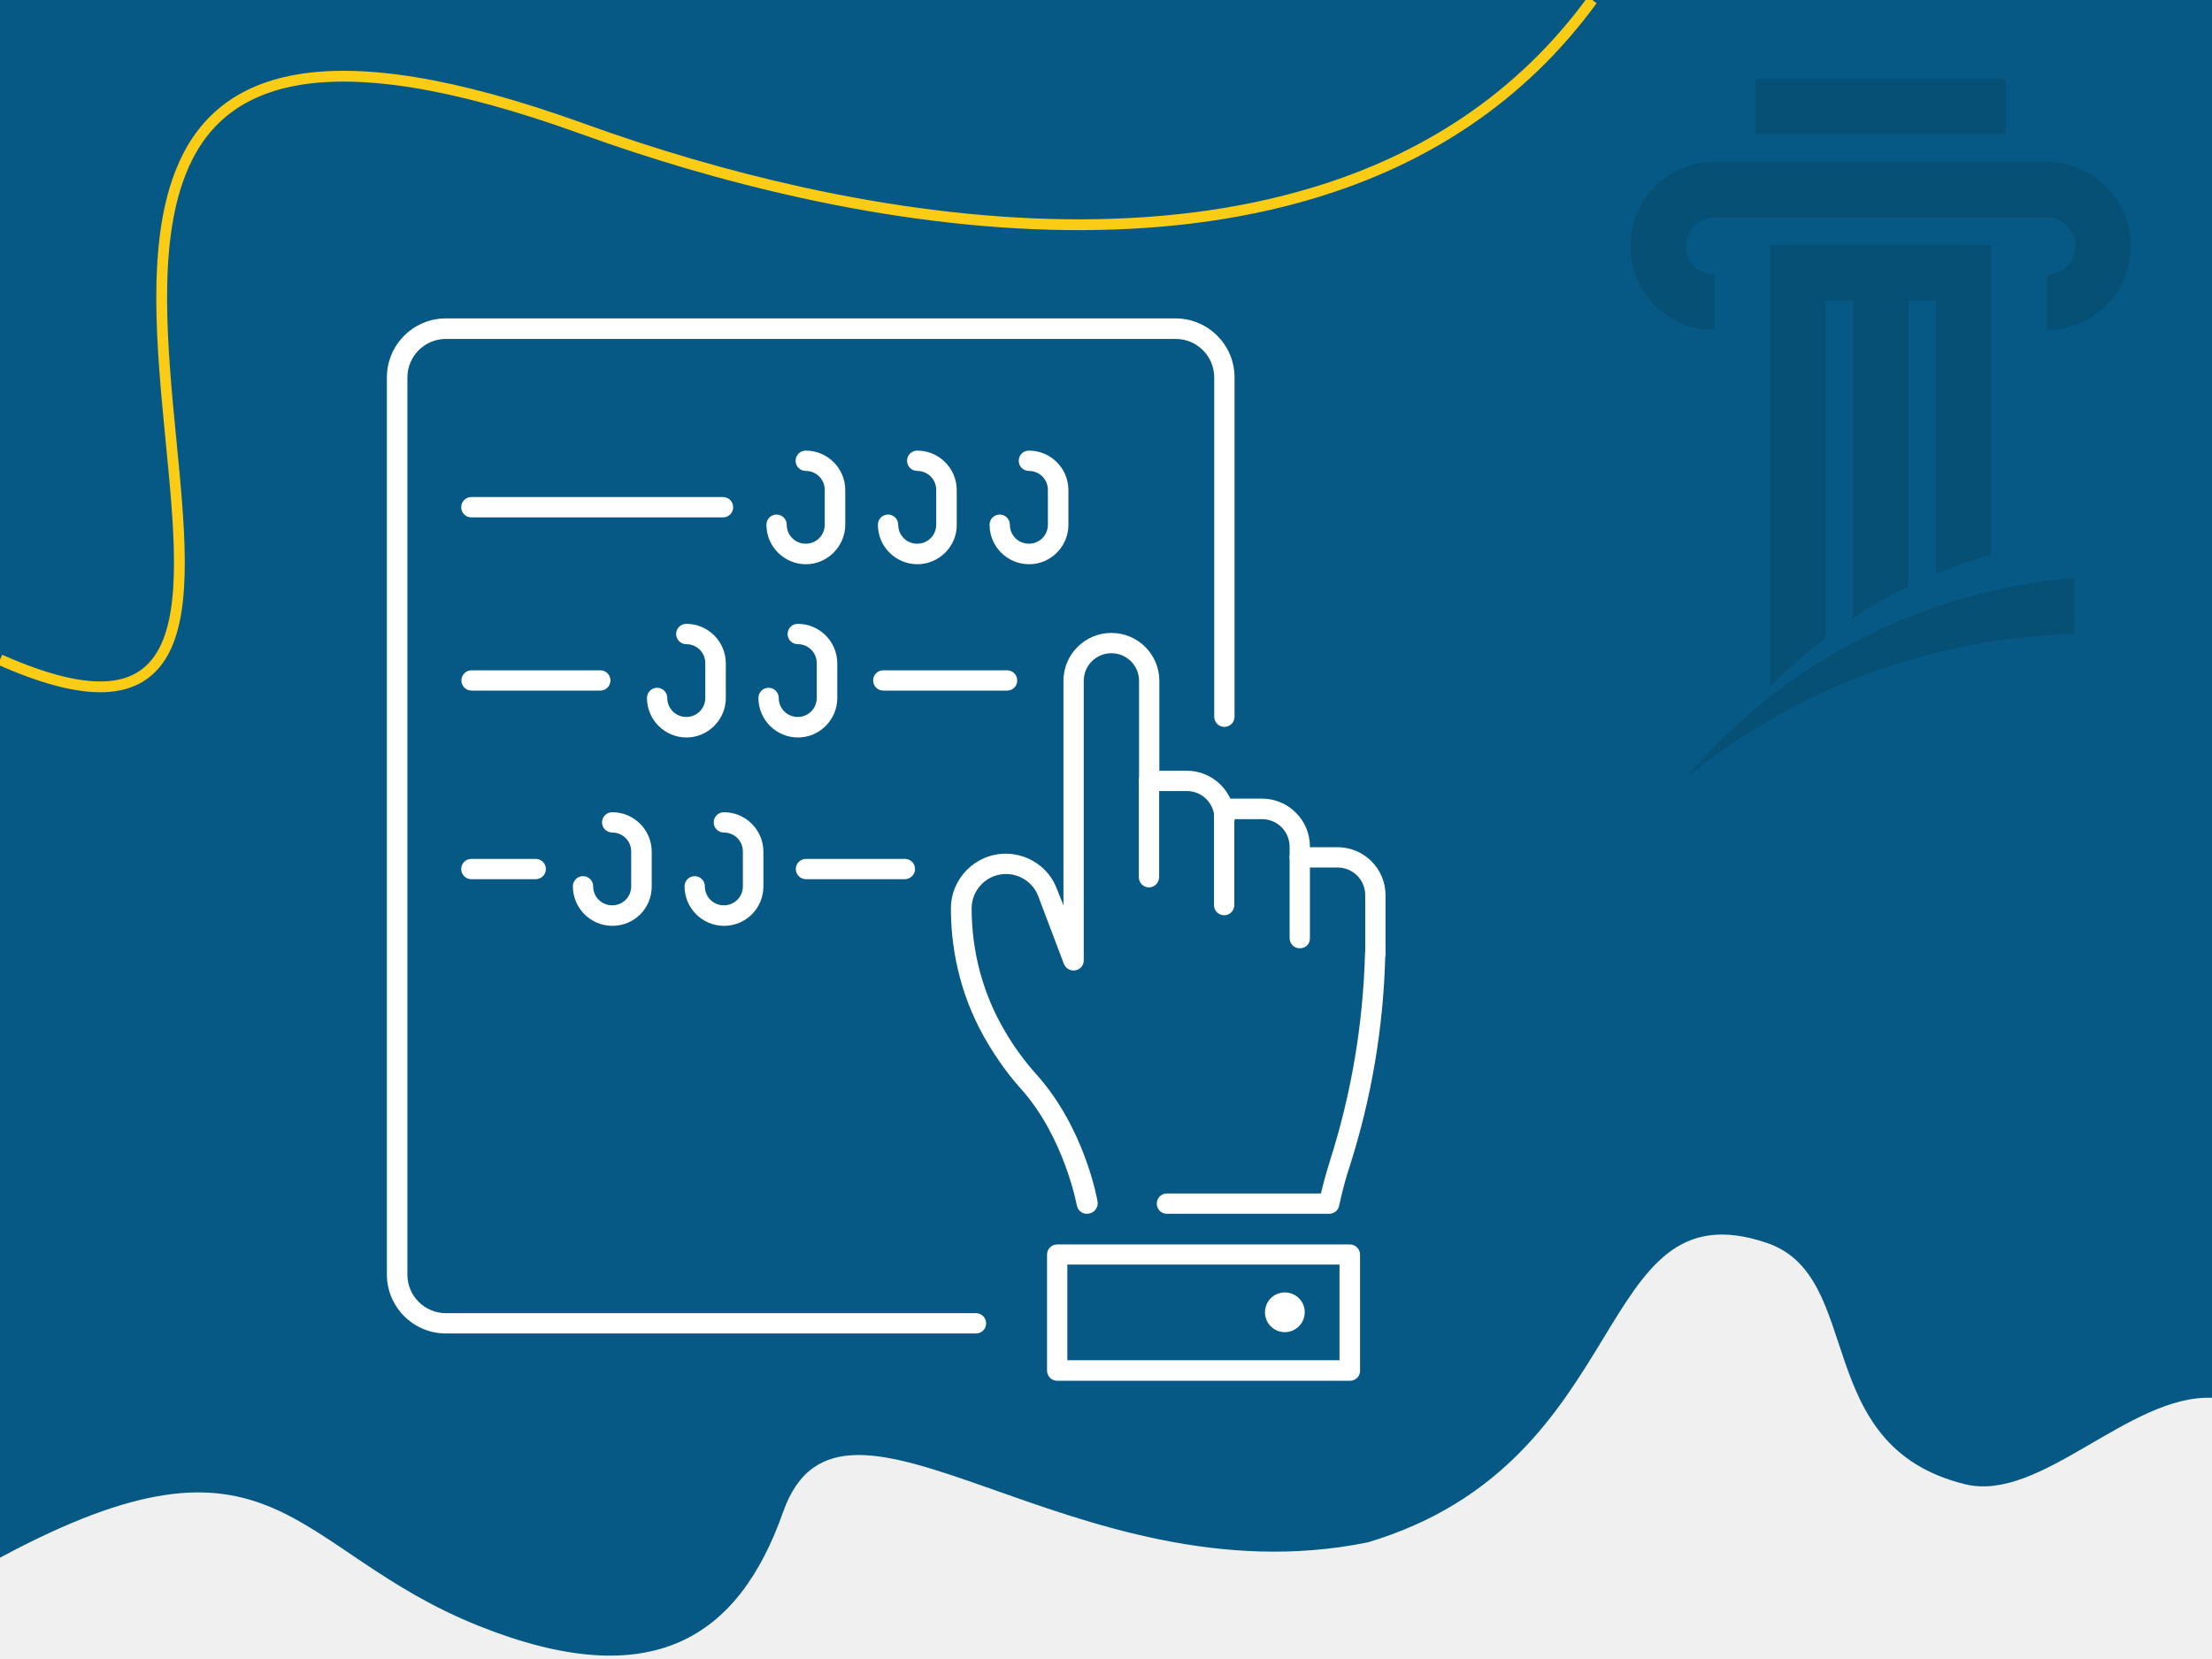
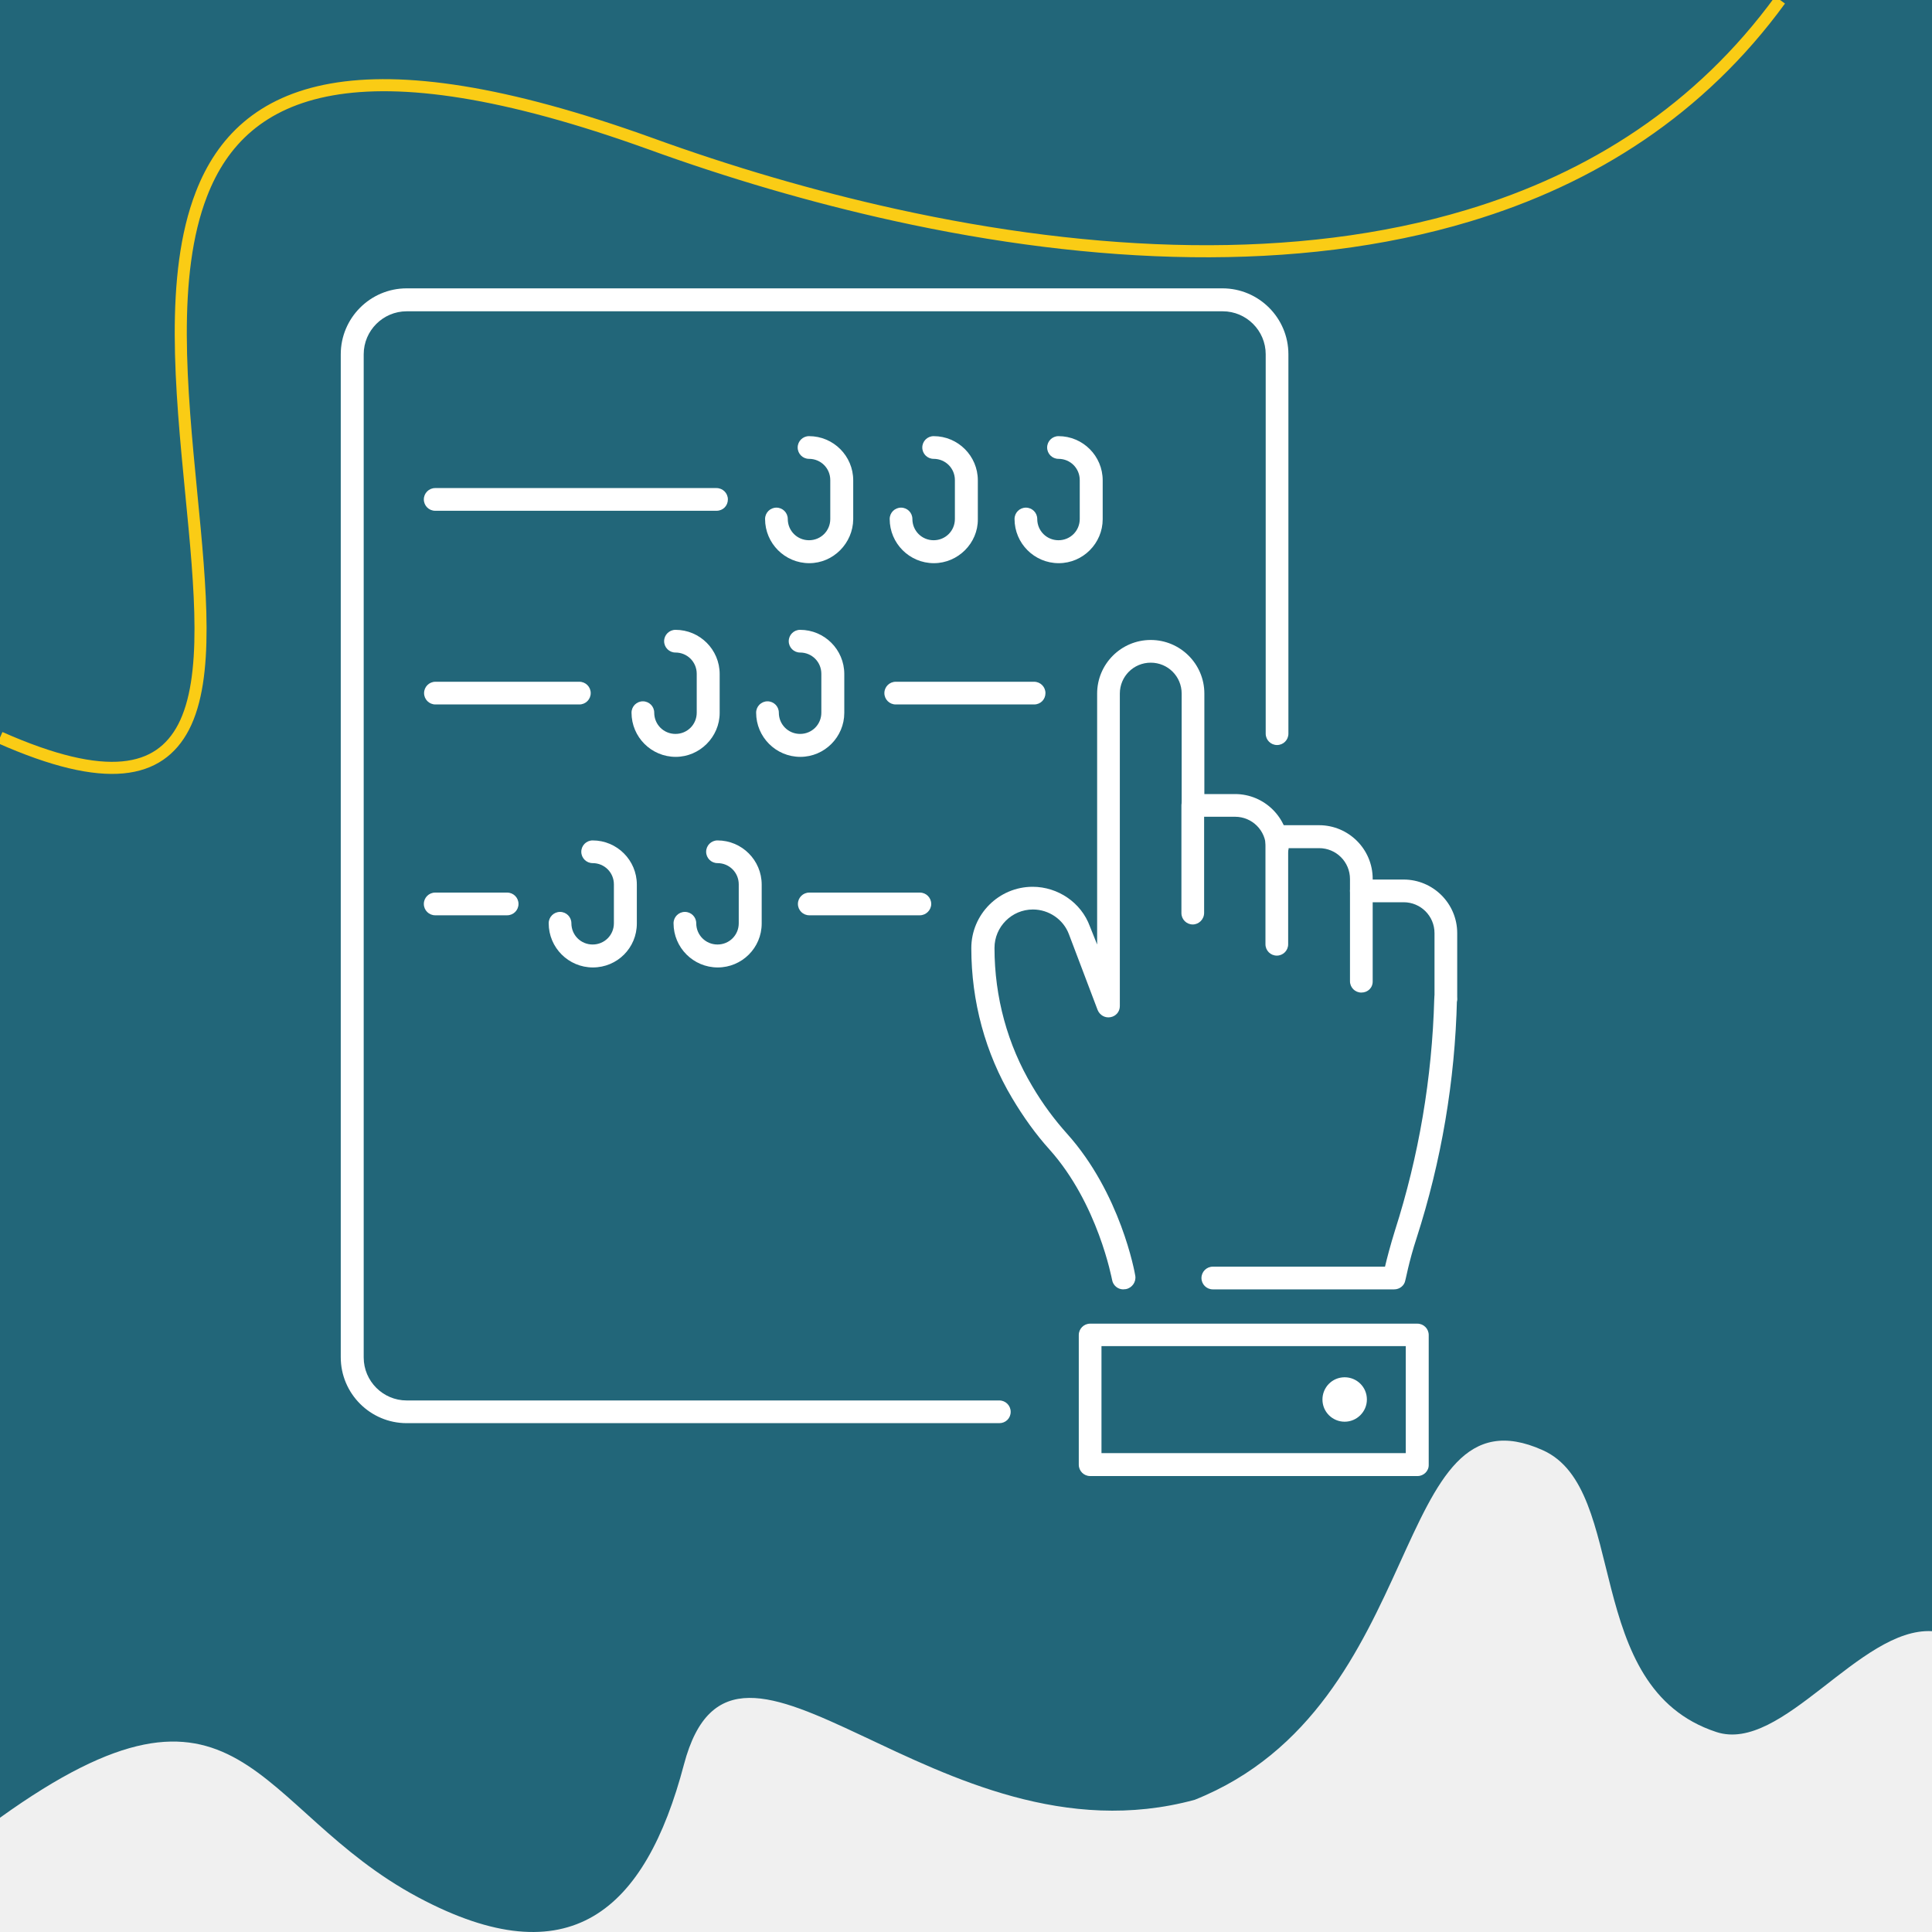
- <svg xmlns="http://www.w3.org/2000/svg" version="1.1" id="Layer_1" x="0px" y="0px" viewBox="0 0 1024 768" style="enable-background:new 0 0 1024 768;" xml:space="preserve">
-   <style type="text/css">
- 	.st0{fill:#075985;}
- 	.st1{fill-rule:evenodd;clip-rule:evenodd;fill:#FFDE16;}
- 	.st2{fill:#FFDE16;stroke:#000000;stroke-miterlimit:10;}
- 	.st3{fill:none;stroke:#FACC15;stroke-width:5;stroke-miterlimit:10;}
- 	.st4{fill:#FFFFFF;}
- 	.st5{opacity:0.12;}
- 	.st6{fill:none;}
- </style>
-   <path class="st0" d="M1024,0v647.1c-38.3-1.6-79.4,48.6-114.3,40c-72-17.7-45.9-96.4-92-111.8C736.3,547.9,758,676.7,633.2,714  c-136.8,27.8-243.5-91.1-270.7-14c-20.5,58.2-60.7,84.7-140.8,52.7C134,717.7,128,652.3,0,721.1V0H1024z" />
-   <path class="st1" d="M750.8,1291.5" />
-   <path class="st2" d="M717.1-512.5" />
-   <path class="st2" d="M952.9-512.1" />
-   <path class="st3" d="M0,305.4c44.2,19.6,66,14.8,76-4.3c10.6-20.4,7.1-57,3.2-96.8C75,161,70.4,113.9,83.4,80.4  c17-44.1,64.9-64.5,185.7-21c32.8,11.9,67,22,101.5,29.6c82.2,18.1,166.1,21.8,237.4,0.3C659.3,73.9,704,45.4,737.1,0" />
-   <path class="st2" d="M419.2-298.8" />
-   <path class="st2" d="M422.1-394" />
-   <path class="st2" d="M426.4-519.1" />
-   <path class="st2" d="M616-541.9" />
-   <g>
-     <g>
-       <path class="st4" d="M531.9,410.8c-2.6,0-4.7-2.1-4.7-4.7v-44.6c0-2.6,2.1-4.7,4.7-4.7h17.5c12.2,0,22.2,9.9,22.2,22.2    c0,2.6-2.1,4.7-4.7,4.7s-4.7-2.1-4.7-4.7c0-7.1-5.7-12.8-12.8-12.8h-12.8V406C536.6,408.7,534.4,410.8,531.9,410.8z" />
-       <path class="st4" d="M615.3,561.9h-75.1c-2.6,0-4.7-2.1-4.7-4.7c0-2.6,2.1-4.7,4.7-4.7h71.3c0.8-3.4,2.2-8.8,4.1-14.9    c9.9-30.9,15.4-63.2,16.3-96.1c0.1-2.5,2.2-4.6,4.7-4.6c0.1,0,0.1,0,0.1,0c2.6,0.1,4.6,2.2,4.6,4.9c-0.8,33.9-6.5,67.1-16.7,98.8    c-3.2,9.7-4.6,17.6-4.7,17.6C619.5,560.4,617.5,561.9,615.3,561.9z" />
-       <path class="st4" d="M503.1,561.9c-2.2,0-4.2-1.6-4.6-3.9c-0.1-0.3-5.8-31.6-26-54.1c-5.5-6.1-10.7-13.3-15.4-21.2    c-11.1-18.6-16.9-40-16.9-62.1c0-14,11.4-25.4,25.4-25.4c10.4,0,20.1,6.5,23.7,16.4l3,7.5V315.2c0-12.2,9.9-22.2,22.2-22.2    c12.2,0,22.2,9.9,22.2,22.2v46.4c0,2.6-2.1,4.7-4.7,4.7c-2.6,0-4.7-2.1-4.7-4.7v-46.4c0-7.1-5.7-12.8-12.8-12.8    c-7.1,0-12.8,5.7-12.8,12.8v129.4c0,2.3-1.6,4.2-3.9,4.6c-2.2,0.4-4.4-0.8-5.3-3l-11.9-31.4c-2.3-6.1-8.3-10.2-14.9-10.2    c-8.8,0-15.9,7.2-15.9,15.9c0,20.4,5.4,40.1,15.6,57.2c4.4,7.5,9.3,14,14.4,19.7c22.2,24.7,28.1,57.5,28.3,58.9    c0.4,2.5-1.3,5-3.9,5.5C503.6,561.8,503.4,561.9,503.1,561.9z" />
-       <path class="st4" d="M601.7,439c-2.6,0-4.7-2.1-4.7-4.7V392c0-7.1-5.7-12.8-12.8-12.8h-12.8V419c0,2.6-2.1,4.7-4.7,4.7    c-2.6,0-4.7-2.1-4.7-4.7v-44.6c0-2.6,2.1-4.7,4.7-4.7h17.5c12.2,0,22.2,9.9,22.2,22.2v42.3C606.5,437,604.4,439,601.7,439z" />
-       <path class="st4" d="M636.7,446.2c-2.6,0-4.7-2.1-4.7-4.7v-27.1c0-7.1-5.7-12.8-12.8-12.8h-17.5c-2.6,0-4.7-2.1-4.7-4.7    s2.1-4.7,4.7-4.7h17.5c12.2,0,22.2,9.9,22.2,22.2v27.1C641.4,444.2,639.3,446.2,636.7,446.2z" />
-     </g>
-     <g>
-       <path class="st4" d="M625,639.2H489.4c-2.6,0-4.7-2.1-4.7-4.7v-53.7c0-2.6,2.1-4.7,4.7-4.7h135.5c2.6,0,4.7,2.1,4.7,4.7v53.7    C629.7,637.1,627.5,639.2,625,639.2z M494.1,629.7h126v-44.3h-126L494.1,629.7L494.1,629.7z" />
-     </g>
-     <path class="st4" d="M594.8,616.7c-5,0-9.2-4-9.2-9.2c0-5,4-9.2,9.2-9.2c5,0,9.2,4,9.2,9.2C604,612.6,599.8,616.7,594.8,616.7z" />
-     <path class="st4" d="M451.8,617.3H206.4c-15,0-27.3-12.2-27.3-27.3V174.7c0-15,12.2-27.3,27.3-27.3h337.8c15,0,27.3,12.2,27.3,27.3   v157.1c0,2.6-2.1,4.7-4.7,4.7s-4.7-2.1-4.7-4.7V174.7c0-9.8-8-17.8-17.8-17.8H206.4c-9.8,0-17.8,8-17.8,17.8v415.4   c0,9.8,8,17.8,17.8,17.8h245.4c2.6,0,4.7,2.1,4.7,4.7C456.5,615.3,454.4,617.3,451.8,617.3z" />
-     <path class="st4" d="M334.7,239.5H218.2c-2.6,0-4.7-2.1-4.7-4.7s2.1-4.7,4.7-4.7h116.5c2.6,0,4.7,2.1,4.7,4.7   S337.4,239.5,334.7,239.5z" />
-     <path class="st4" d="M277.9,319.7h-59.6c-2.6,0-4.7-2.1-4.7-4.7s2.1-4.7,4.7-4.7h59.6c2.6,0,4.7,2.1,4.7,4.7   S280.5,319.7,277.9,319.7z" />
-     <path class="st4" d="M466.2,319.7h-57.3c-2.6,0-4.7-2.1-4.7-4.7s2.1-4.7,4.7-4.7h57.3c2.6,0,4.7,2.1,4.7,4.7   S468.9,319.7,466.2,319.7z" />
-     <path class="st4" d="M317.8,341.4c-10.1,0-18.3-8.2-18.3-18.3c0-2.6,2.1-4.7,4.7-4.7s4.7,2.1,4.7,4.7c0,4.9,3.9,8.8,8.8,8.8   s8.8-3.9,8.8-8.8V307c0-4.9-3.9-8.8-8.8-8.8c-2.6,0-4.7-2.1-4.7-4.7s2.1-4.7,4.7-4.7c10.1,0,18.3,8.2,18.3,18.3v16.1   C336,333.1,327.8,341.4,317.8,341.4z" />
-     <path class="st4" d="M369.4,341.4c-10.1,0-18.3-8.2-18.3-18.3c0-2.6,2.1-4.7,4.7-4.7s4.7,2.1,4.7,4.7c0,4.9,3.9,8.8,8.8,8.8   s8.8-3.9,8.8-8.8V307c0-4.9-3.9-8.8-8.8-8.8c-2.6,0-4.7-2.1-4.7-4.7s2.1-4.7,4.7-4.7c10.1,0,18.3,8.2,18.3,18.3v16.1   C387.6,333.1,379.5,341.4,369.4,341.4z" />
-     <path class="st4" d="M373.1,261.2c-10.1,0-18.3-8.2-18.3-18.3c0-2.6,2.1-4.7,4.7-4.7s4.7,2.1,4.7,4.7c0,4.9,3.9,8.8,8.8,8.8   s8.8-3.9,8.8-8.8v-16.1c0-4.9-3.9-8.8-8.8-8.8c-2.6,0-4.7-2.1-4.7-4.7c0-2.6,2.1-4.7,4.7-4.7c10.1,0,18.3,8.2,18.3,18.3V243   C391.2,252.9,383.1,261.2,373.1,261.2z" />
-     <path class="st4" d="M424.7,261.2c-10.1,0-18.3-8.2-18.3-18.3c0-2.6,2.1-4.7,4.7-4.7s4.7,2.1,4.7,4.7c0,4.9,3.9,8.8,8.8,8.8   s8.8-3.9,8.8-8.8v-16.1c0-4.9-3.9-8.8-8.8-8.8c-2.6,0-4.7-2.1-4.7-4.7c0-2.6,2.1-4.7,4.7-4.7c10.1,0,18.3,8.2,18.3,18.3V243   C443,252.9,434.7,261.2,424.7,261.2z" />
-     <path class="st4" d="M476.4,261.2c-10.1,0-18.3-8.2-18.3-18.3c0-2.6,2.1-4.7,4.7-4.7s4.7,2.1,4.7,4.7c0,4.9,3.9,8.8,8.8,8.8   s8.8-3.9,8.8-8.8v-16.1c0-4.9-3.9-8.8-8.8-8.8c-2.6,0-4.7-2.1-4.7-4.7c0-2.6,2.1-4.7,4.7-4.7c10.1,0,18.3,8.2,18.3,18.3V243   C494.6,252.9,486.5,261.2,476.4,261.2z" />
-     <path class="st4" d="M283.5,428.6c-10.1,0-18.3-8.2-18.3-18.3c0-2.6,2.1-4.7,4.7-4.7s4.7,2.1,4.7,4.7c0,4.9,3.9,8.8,8.8,8.8   s8.8-3.9,8.8-8.8v-16.1c0-4.9-3.9-8.8-8.8-8.8c-2.6,0-4.7-2.1-4.7-4.7s2.1-4.7,4.7-4.7c10.1,0,18.3,8.2,18.3,18.3v16.1   C301.7,420.5,293.6,428.6,283.5,428.6z" />
-     <path class="st4" d="M335.2,428.6c-10.1,0-18.3-8.2-18.3-18.3c0-2.6,2.1-4.7,4.7-4.7s4.7,2.1,4.7,4.7c0,4.9,3.9,8.8,8.8,8.8   s8.8-3.9,8.8-8.8v-16.1c0-4.9-3.9-8.8-8.8-8.8c-2.6,0-4.7-2.1-4.7-4.7s2.1-4.7,4.7-4.7c10.1,0,18.3,8.2,18.3,18.3v16.1   C353.4,420.5,345.2,428.6,335.2,428.6z" />
-     <path class="st4" d="M418.9,407h-45.8c-2.6,0-4.7-2.1-4.7-4.7s2.1-4.7,4.7-4.7h45.8c2.6,0,4.7,2.1,4.7,4.7S421.4,407,418.9,407z" />
-     <path class="st4" d="M248,407h-29.8c-2.6,0-4.7-2.1-4.7-4.7s2.1-4.7,4.7-4.7H248c2.6,0,4.7,2.1,4.7,4.7S250.6,407,248,407z" />
+ <svg xmlns="http://www.w3.org/2000/svg" width="800" height="800" viewBox="0 0 800 800" fill="none">
+   <g clip-path="url(#clip0_1_319)">
+     <path d="M800 0V675.438C770.078 673.768 737.969 726.167 710.703 717.19C654.453 698.715 674.844 616.568 638.828 600.494C575.234 571.894 592.188 706.335 494.688 745.268C387.813 774.286 304.453 650.179 283.203 730.655C267.188 791.404 235.781 819.064 173.203 785.663C104.688 749.13 100 680.866 0 752.679V0H800Z" fill="#226679" />
+     <path d="M0 305.4C44.2 325 66 320.2 76 301.1C86.6 280.7 83.1 244.1 79.2 204.3C75 161 70.4 113.9 83.4 80.4C100.4 36.3 148.3 15.9 269.1 59.4C301.9 71.3 336.1 81.4 370.6 89C452.8 107.1 536.7 110.8 608 89.3C659.3 73.9 704 45.4 737.1 0" stroke="#FACC15" stroke-width="5" stroke-miterlimit="10" />
+     <path d="M493.9 382.8C491.3 382.8 489.2 380.7 489.2 378.1V333.5C489.2 330.9 491.3 328.8 493.9 328.8H511.4C523.6 328.8 533.6 338.7 533.6 351C533.6 353.6 531.5 355.7 528.9 355.7C526.3 355.7 524.2 353.6 524.2 351C524.2 343.9 518.5 338.2 511.4 338.2H498.6V378C498.6 380.7 496.4 382.8 493.9 382.8Z" fill="white" />
+     <path d="M577.3 533.9H502.2C499.6 533.9 497.5 531.8 497.5 529.2C497.5 526.6 499.6 524.5 502.2 524.5H573.5C574.3 521.1 575.7 515.7 577.6 509.6C587.5 478.7 593 446.4 593.9 413.5C594 411 596.1 408.9 598.6 408.9C598.7 408.9 598.7 408.9 598.7 408.9C601.3 409 603.3 411.1 603.3 413.8C602.5 447.7 596.8 480.9 586.6 512.6C583.4 522.3 582 530.2 581.9 530.2C581.5 532.4 579.5 533.9 577.3 533.9Z" fill="white" />
+     <path d="M465.1 533.9C462.9 533.9 460.9 532.3 460.5 530C460.4 529.7 454.7 498.4 434.5 475.9C429 469.8 423.8 462.6 419.1 454.7C408 436.1 402.2 414.7 402.2 392.6C402.2 378.6 413.6 367.2 427.6 367.2C438 367.2 447.7 373.7 451.3 383.6L454.3 391.1V287.2C454.3 275 464.2 265 476.5 265C488.7 265 498.7 274.9 498.7 287.2V333.6C498.7 336.2 496.6 338.3 494 338.3C491.4 338.3 489.3 336.2 489.3 333.6V287.2C489.3 280.1 483.6 274.4 476.5 274.4C469.4 274.4 463.7 280.1 463.7 287.2V416.6C463.7 418.9 462.1 420.8 459.8 421.2C457.6 421.6 455.4 420.4 454.5 418.2L442.6 386.8C440.3 380.7 434.3 376.6 427.7 376.6C418.9 376.6 411.8 383.8 411.8 392.5C411.8 412.9 417.2 432.6 427.4 449.7C431.8 457.2 436.7 463.7 441.8 469.4C464 494.1 469.9 526.9 470.1 528.3C470.5 530.8 468.8 533.3 466.2 533.8C465.6 533.8 465.4 533.9 465.1 533.9Z" fill="white" />
+     <path d="M563.7 411C561.1 411 559 408.9 559 406.3V364C559 356.9 553.3 351.2 546.2 351.2H533.4V391C533.4 393.6 531.3 395.7 528.7 395.7C526.1 395.7 524 393.6 524 391V346.4C524 343.8 526.1 341.7 528.7 341.7H546.2C558.4 341.7 568.4 351.6 568.4 363.9V406.2C568.5 409 566.4 411 563.7 411Z" fill="white" />
+     <path d="M598.7 418.2C596.1 418.2 594 416.1 594 413.5V386.4C594 379.3 588.3 373.6 581.2 373.6H563.7C561.1 373.6 559 371.5 559 368.9C559 366.3 561.1 364.2 563.7 364.2H581.2C593.4 364.2 603.4 374.1 603.4 386.4V413.5C603.4 416.2 601.3 418.2 598.7 418.2Z" fill="white" />
+     <path d="M587 611.2H451.4C448.8 611.2 446.7 609.1 446.7 606.5V552.8C446.7 550.2 448.8 548.1 451.4 548.1H586.9C589.5 548.1 591.6 550.2 591.6 552.8V606.5C591.7 609.1 589.5 611.2 587 611.2ZM456.1 601.7H582.1V557.4H456.1V601.7Z" fill="white" />
+     <path d="M556.8 588.7C551.8 588.7 547.6 584.7 547.6 579.5C547.6 574.5 551.6 570.3 556.8 570.3C561.8 570.3 566 574.3 566 579.5C566 584.6 561.8 588.7 556.8 588.7Z" fill="white" />
+     <path d="M413.8 589.3H168.4C153.4 589.3 141.1 577.1 141.1 562V146.7C141.1 131.7 153.3 119.4 168.4 119.4H506.2C521.2 119.4 533.5 131.6 533.5 146.7V303.8C533.5 306.4 531.4 308.5 528.8 308.5C526.2 308.5 524.1 306.4 524.1 303.8V146.7C524.1 136.9 516.1 128.9 506.3 128.9H168.4C158.6 128.9 150.6 136.9 150.6 146.7V562.1C150.6 571.9 158.6 579.9 168.4 579.9H413.8C416.4 579.9 418.5 582 418.5 584.6C418.5 587.3 416.4 589.3 413.8 589.3Z" fill="white" />
+     <path d="M296.7 211.5H180.2C177.6 211.5 175.5 209.4 175.5 206.8C175.5 204.2 177.6 202.1 180.2 202.1H296.7C299.3 202.1 301.4 204.2 301.4 206.8C301.4 209.4 299.4 211.5 296.7 211.5Z" fill="white" />
+     <path d="M239.9 291.7H180.3C177.7 291.7 175.6 289.6 175.6 287C175.6 284.4 177.7 282.3 180.3 282.3H239.9C242.5 282.3 244.6 284.4 244.6 287C244.6 289.6 242.5 291.7 239.9 291.7Z" fill="white" />
+     <path d="M428.2 291.7H370.9C368.3 291.7 366.2 289.6 366.2 287C366.2 284.4 368.3 282.3 370.9 282.3H428.2C430.8 282.3 432.9 284.4 432.9 287C432.9 289.6 430.9 291.7 428.2 291.7Z" fill="white" />
+     <path d="M279.8 313.4C269.7 313.4 261.5 305.2 261.5 295.1C261.5 292.5 263.6 290.4 266.2 290.4C268.8 290.4 270.9 292.5 270.9 295.1C270.9 300 274.8 303.9 279.7 303.9C284.6 303.9 288.5 300 288.5 295.1V279C288.5 274.1 284.6 270.2 279.7 270.2C277.1 270.2 275 268.1 275 265.5C275 262.9 277.1 260.8 279.7 260.8C289.8 260.8 298 269 298 279.1V295.2C298 305.1 289.8 313.4 279.8 313.4Z" fill="white" />
+     <path d="M331.4 313.4C321.3 313.4 313.1 305.2 313.1 295.1C313.1 292.5 315.2 290.4 317.8 290.4C320.4 290.4 322.5 292.5 322.5 295.1C322.5 300 326.4 303.9 331.3 303.9C336.2 303.9 340.1 300 340.1 295.1V279C340.1 274.1 336.2 270.2 331.3 270.2C328.7 270.2 326.6 268.1 326.6 265.5C326.6 262.9 328.7 260.8 331.3 260.8C341.4 260.8 349.6 269 349.6 279.1V295.2C349.6 305.1 341.5 313.4 331.4 313.4Z" fill="white" />
+     <path d="M335.1 233.2C325 233.2 316.8 225 316.8 214.9C316.8 212.3 318.9 210.2 321.5 210.2C324.1 210.2 326.2 212.3 326.2 214.9C326.2 219.8 330.1 223.7 335 223.7C339.9 223.7 343.8 219.8 343.8 214.9V198.8C343.8 193.9 339.9 190 335 190C332.4 190 330.3 187.9 330.3 185.3C330.3 182.7 332.4 180.6 335 180.6C345.1 180.6 353.3 188.8 353.3 198.9V215C353.2 224.9 345.1 233.2 335.1 233.2Z" fill="white" />
+     <path d="M386.7 233.2C376.6 233.2 368.4 225 368.4 214.9C368.4 212.3 370.5 210.2 373.1 210.2C375.7 210.2 377.8 212.3 377.8 214.9C377.8 219.8 381.7 223.7 386.6 223.7C391.5 223.7 395.4 219.8 395.4 214.9V198.8C395.4 193.9 391.5 190 386.6 190C384 190 381.9 187.9 381.9 185.3C381.9 182.7 384 180.6 386.6 180.6C396.7 180.6 404.9 188.8 404.9 198.9V215C405 224.9 396.7 233.2 386.7 233.2Z" fill="white" />
+     <path d="M438.4 233.2C428.3 233.2 420.1 225 420.1 214.9C420.1 212.3 422.2 210.2 424.8 210.2C427.4 210.2 429.5 212.3 429.5 214.9C429.5 219.8 433.4 223.7 438.3 223.7C443.2 223.7 447.1 219.8 447.1 214.9V198.8C447.1 193.9 443.2 190 438.3 190C435.7 190 433.6 187.9 433.6 185.3C433.6 182.7 435.7 180.6 438.3 180.6C448.4 180.6 456.6 188.8 456.6 198.9V215C456.6 224.9 448.5 233.2 438.4 233.2Z" fill="white" />
+     <path d="M245.5 400.6C235.4 400.6 227.2 392.4 227.2 382.3C227.2 379.7 229.3 377.6 231.9 377.6C234.5 377.6 236.6 379.7 236.6 382.3C236.6 387.2 240.5 391.1 245.4 391.1C250.3 391.1 254.2 387.2 254.2 382.3V366.2C254.2 361.3 250.3 357.4 245.4 357.4C242.8 357.4 240.7 355.3 240.7 352.7C240.7 350.1 242.8 348 245.4 348C255.5 348 263.7 356.2 263.7 366.3V382.4C263.7 392.5 255.6 400.6 245.5 400.6Z" fill="white" />
+     <path d="M297.2 400.6C287.1 400.6 278.9 392.4 278.9 382.3C278.9 379.7 281 377.6 283.6 377.6C286.2 377.6 288.3 379.7 288.3 382.3C288.3 387.2 292.2 391.1 297.1 391.1C302 391.1 305.9 387.2 305.9 382.3V366.2C305.9 361.3 302 357.4 297.1 357.4C294.5 357.4 292.4 355.3 292.4 352.7C292.4 350.1 294.5 348 297.1 348C307.2 348 315.4 356.2 315.4 366.3V382.4C315.4 392.5 307.2 400.6 297.2 400.6Z" fill="white" />
+     <path d="M380.9 379H335.1C332.5 379 330.4 376.9 330.4 374.3C330.4 371.7 332.5 369.6 335.1 369.6H380.9C383.5 369.6 385.6 371.7 385.6 374.3C385.6 376.9 383.4 379 380.9 379Z" fill="white" />
+     <path d="M210 379H180.2C177.6 379 175.5 376.9 175.5 374.3C175.5 371.7 177.6 369.6 180.2 369.6H210C212.6 369.6 214.7 371.7 214.7 374.3C214.7 376.9 212.6 379 210 379Z" fill="white" />
  </g>
-   <g>
-     <g class="st5">
-       <rect x="812.7" y="36.4" width="115.8" height="25.7" />
-       <path d="M960.3,267.5v25.9c-65.8,2-128.9,25.1-179.6,66.5C825.8,306.2,890.3,273.5,960.3,267.5z" />
-       <path d="M921.8,113.5v143.2c-8.7,2.5-17.2,5.4-25.6,8.9V139.2h-12.8v132.2c-8.8,4.3-17.4,9.2-25.6,14.7V139.2h-12.8v156.1    c-9.2,7-17.7,14.6-25.6,22.8V113.5H921.8z" />
-       <path d="M986.4,113.9c0,21.5-17.4,38.9-38.8,38.9v-25.7c7.3,0,13.2-5.9,13.2-13.2s-5.9-13.2-13.2-13.2H793.6    c-7.3,0-13.2,5.9-13.2,13.2s5.9,13.2,13.2,13.2v25.7c-21.5,0-38.8-17.4-38.8-38.9S772.1,75,793.6,75c94.3,0,59.6,0,153.9,0    C969,74.9,986.4,92.4,986.4,113.9z" />
-     </g>
-     <rect x="717.1" class="st6" width="306.9" height="396.3" />
-   </g>
+   <defs>
+     <clipPath id="clip0_1_319">
+       <rect width="800" height="800" fill="white" />
+     </clipPath>
+   </defs>
</svg>
